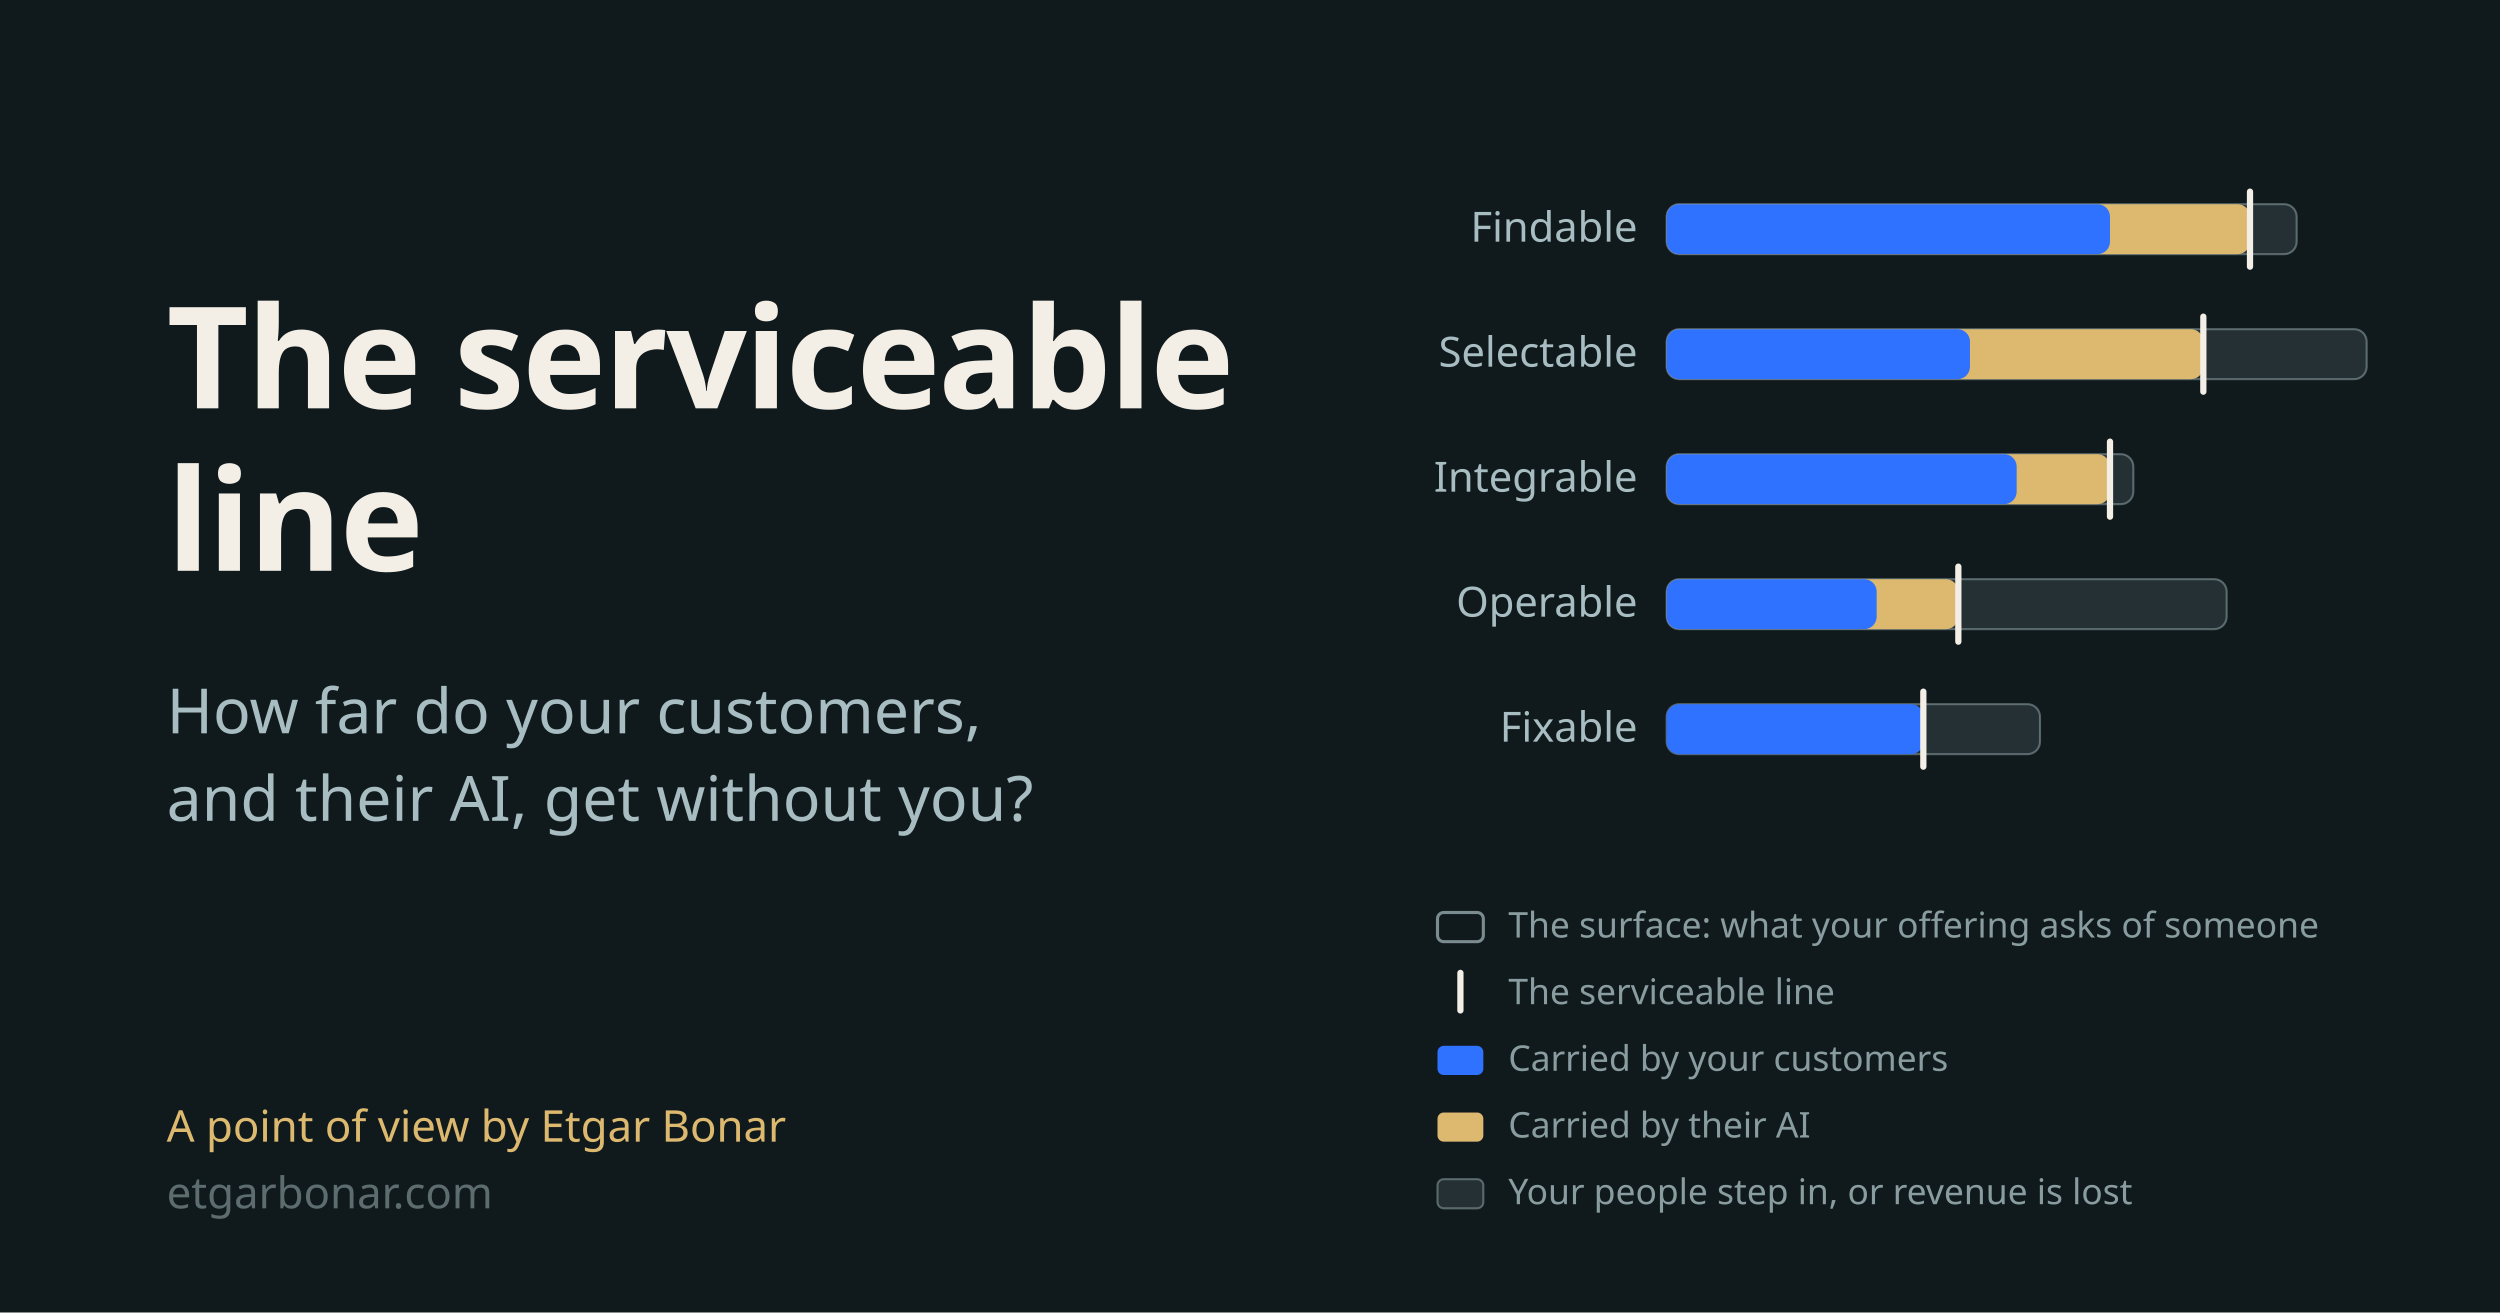
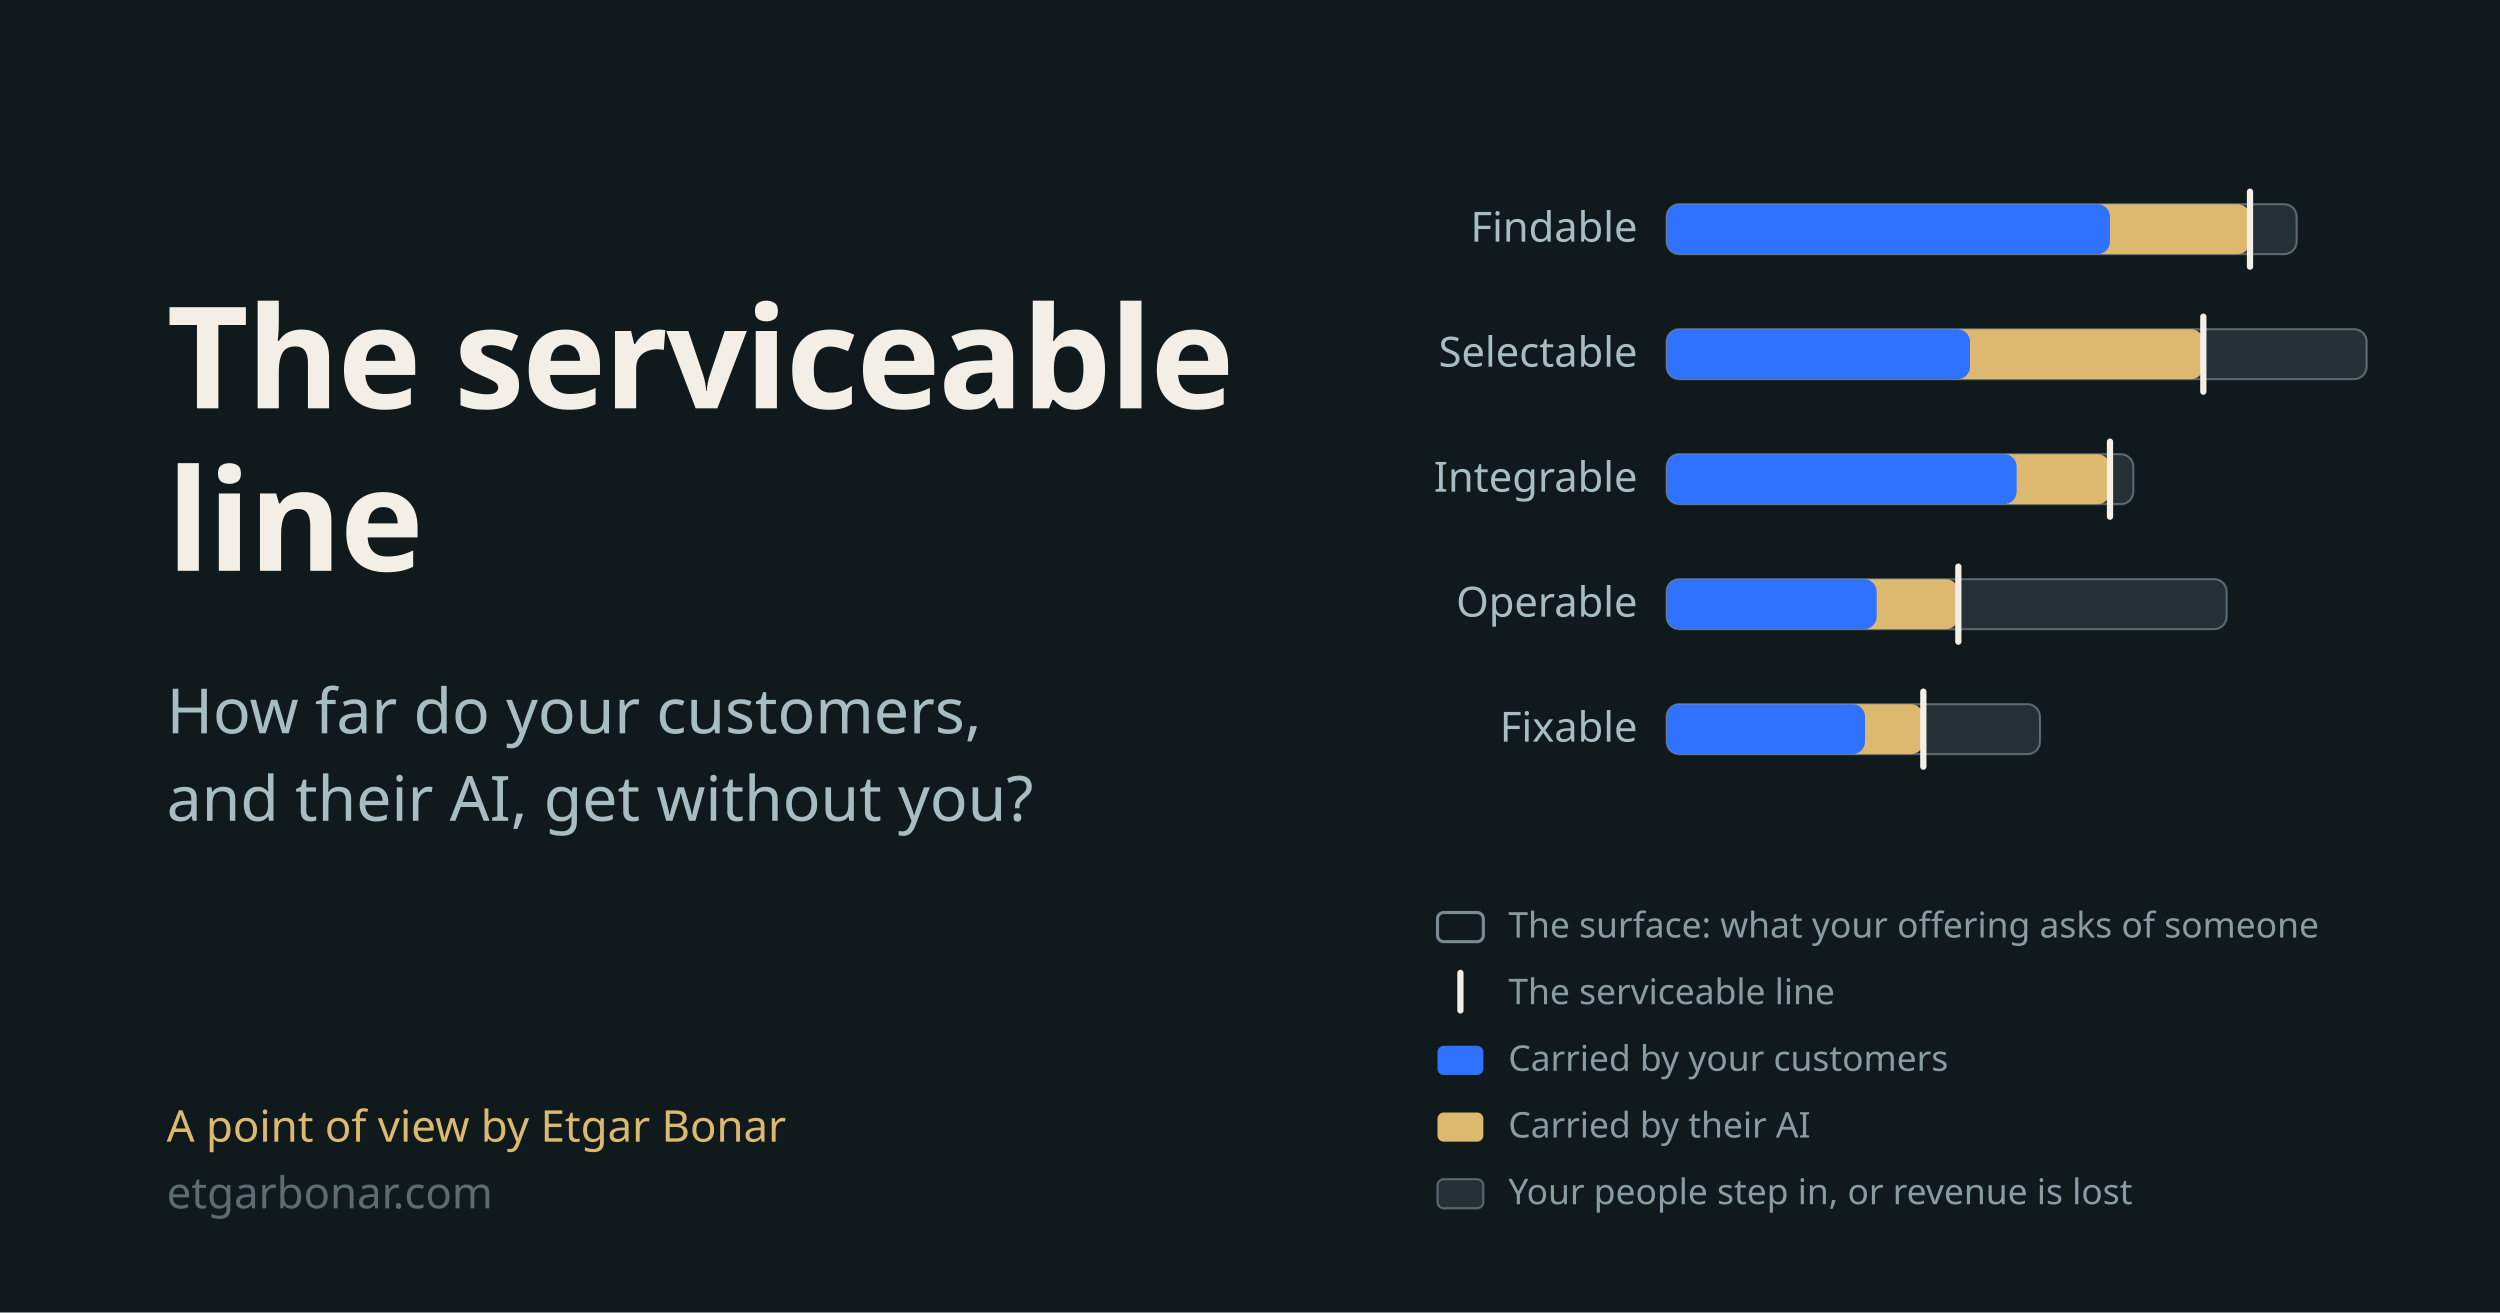
<svg xmlns="http://www.w3.org/2000/svg" width="1200" height="630" viewBox="0 0 1200 630" role="img" aria-labelledby="cardtitle carddesc">
  <rect width="1200" height="630" fill="#101a1d" />
  <text x="786" y="116" text-anchor="end" font-family="Noto Sans, Liberation Sans, Arial, Helvetica, sans-serif" font-size="20" fill="#a8bdc1">Findable</text>
  <rect x="800" y="98.0" width="302.4" height="24" rx="6.0" fill="#a8bdc1" fill-opacity=".14" stroke="#a8bdc1" stroke-opacity=".45" />
  <rect x="800" y="98.0" width="280.0" height="24" rx="6.0" fill="#dcb96f" />
  <rect x="800" y="98.0" width="212.8" height="24" rx="6.0" fill="#2f72ff" />
  <line x1="1080.0" y1="92.0" x2="1080.0" y2="128.0" stroke="#f4efe6" stroke-width="3" stroke-linecap="round" />
  <text x="786" y="176" text-anchor="end" font-family="Noto Sans, Liberation Sans, Arial, Helvetica, sans-serif" font-size="20" fill="#a8bdc1">Selectable</text>
  <rect x="800" y="158.0" width="336.0" height="24" rx="6.0" fill="#a8bdc1" fill-opacity=".14" stroke="#a8bdc1" stroke-opacity=".45" />
  <rect x="800" y="158.0" width="257.6" height="24" rx="6.0" fill="#dcb96f" />
  <rect x="800" y="158.0" width="145.6" height="24" rx="6.0" fill="#2f72ff" />
  <line x1="1057.6" y1="152.0" x2="1057.6" y2="188.0" stroke="#f4efe6" stroke-width="3" stroke-linecap="round" />
  <text x="786" y="236" text-anchor="end" font-family="Noto Sans, Liberation Sans, Arial, Helvetica, sans-serif" font-size="20" fill="#a8bdc1">Integrable</text>
  <rect x="800" y="218.0" width="224.0" height="24" rx="6.0" fill="#a8bdc1" fill-opacity=".14" stroke="#a8bdc1" stroke-opacity=".45" />
  <rect x="800" y="218.0" width="212.8" height="24" rx="6.0" fill="#dcb96f" />
  <rect x="800" y="218.0" width="168.0" height="24" rx="6.0" fill="#2f72ff" />
  <line x1="1012.8" y1="212.0" x2="1012.8" y2="248.0" stroke="#f4efe6" stroke-width="3" stroke-linecap="round" />
  <text x="786" y="296" text-anchor="end" font-family="Noto Sans, Liberation Sans, Arial, Helvetica, sans-serif" font-size="20" fill="#a8bdc1">Operable</text>
  <rect x="800" y="278.0" width="268.8" height="24" rx="6.0" fill="#a8bdc1" fill-opacity=".14" stroke="#a8bdc1" stroke-opacity=".45" />
  <rect x="800" y="278.0" width="140.0" height="24" rx="6.0" fill="#dcb96f" />
  <rect x="800" y="278.0" width="100.8" height="24" rx="6.0" fill="#2f72ff" />
  <line x1="940.0" y1="272.0" x2="940.0" y2="308.0" stroke="#f4efe6" stroke-width="3" stroke-linecap="round" />
  <text x="786" y="356" text-anchor="end" font-family="Noto Sans, Liberation Sans, Arial, Helvetica, sans-serif" font-size="20" fill="#a8bdc1">Fixable</text>
  <rect x="800" y="338.0" width="179.2" height="24" rx="6.0" fill="#a8bdc1" fill-opacity=".14" stroke="#a8bdc1" stroke-opacity=".45" />
-   <rect x="800" y="338.0" width="123.2" height="24" rx="6.0" fill="#2f72ff" />
+   <rect x="800" y="338.0" width="123.2" height="24" rx="6.0" fill="#dcb96f" />
+   <rect x="800" y="338.0" width="95.2" height="24" rx="6.0" fill="#2f72ff" />
  <line x1="923.2" y1="332.0" x2="923.2" y2="368.0" stroke="#f4efe6" stroke-width="3" stroke-linecap="round" />
  <rect x="690" y="438" width="22" height="14" rx="3" fill="none" stroke="#a8bdc1" stroke-opacity=".7" stroke-width="1.5" />
  <text x="724" y="450" font-family="Noto Sans, Liberation Sans, Arial, Helvetica, sans-serif" font-size="17" fill="#a8bdc1" opacity=".8">The surface: what your offering asks of someone</text>
  <line x1="701" y1="467" x2="701" y2="485" stroke="#f4efe6" stroke-width="3" stroke-linecap="round" />
  <text x="724" y="482" font-family="Noto Sans, Liberation Sans, Arial, Helvetica, sans-serif" font-size="17" fill="#a8bdc1" opacity=".8">The serviceable line</text>
  <rect x="690" y="502" width="22" height="14" rx="3" fill="#2f72ff" />
  <text x="724" y="514" font-family="Noto Sans, Liberation Sans, Arial, Helvetica, sans-serif" font-size="17" fill="#a8bdc1" opacity=".8">Carried by your customers</text>
  <rect x="690" y="534" width="22" height="14" rx="3" fill="#dcb96f" />
  <text x="724" y="546" font-family="Noto Sans, Liberation Sans, Arial, Helvetica, sans-serif" font-size="17" fill="#a8bdc1" opacity=".8">Carried by their AI</text>
  <rect x="690" y="566" width="22" height="14" rx="3" fill="#a8bdc1" fill-opacity=".14" stroke="#a8bdc1" stroke-opacity=".45" />
  <text x="724" y="578" font-family="Noto Sans, Liberation Sans, Arial, Helvetica, sans-serif" font-size="17" fill="#a8bdc1" opacity=".8">Your people step in, or revenue is lost</text>
  <text x="80" y="196" font-family="Noto Sans, Liberation Sans, Arial, Helvetica, sans-serif" font-size="68" font-weight="700" letter-spacing="-1" fill="#f4efe6">The serviceable</text>
  <text x="80" y="274" font-family="Noto Sans, Liberation Sans, Arial, Helvetica, sans-serif" font-size="68" font-weight="700" letter-spacing="-1" fill="#f4efe6">line</text>
  <text x="80" y="352" font-family="Noto Sans, Liberation Sans, Arial, Helvetica, sans-serif" font-size="30" fill="#a8bdc1">How far do your customers,</text>
  <text x="80" y="394" font-family="Noto Sans, Liberation Sans, Arial, Helvetica, sans-serif" font-size="30" fill="#a8bdc1">and their AI, get without you?</text>
  <text x="80" y="548" font-family="Noto Sans, Liberation Sans, Arial, Helvetica, sans-serif" font-size="21" fill="#dcb96f">A point of view by Etgar Bonar</text>
  <text x="80" y="580" font-family="Noto Sans, Liberation Sans, Arial, Helvetica, sans-serif" font-size="21" fill="#a8bdc1" opacity=".5">etgarbonar.com</text>
</svg>
